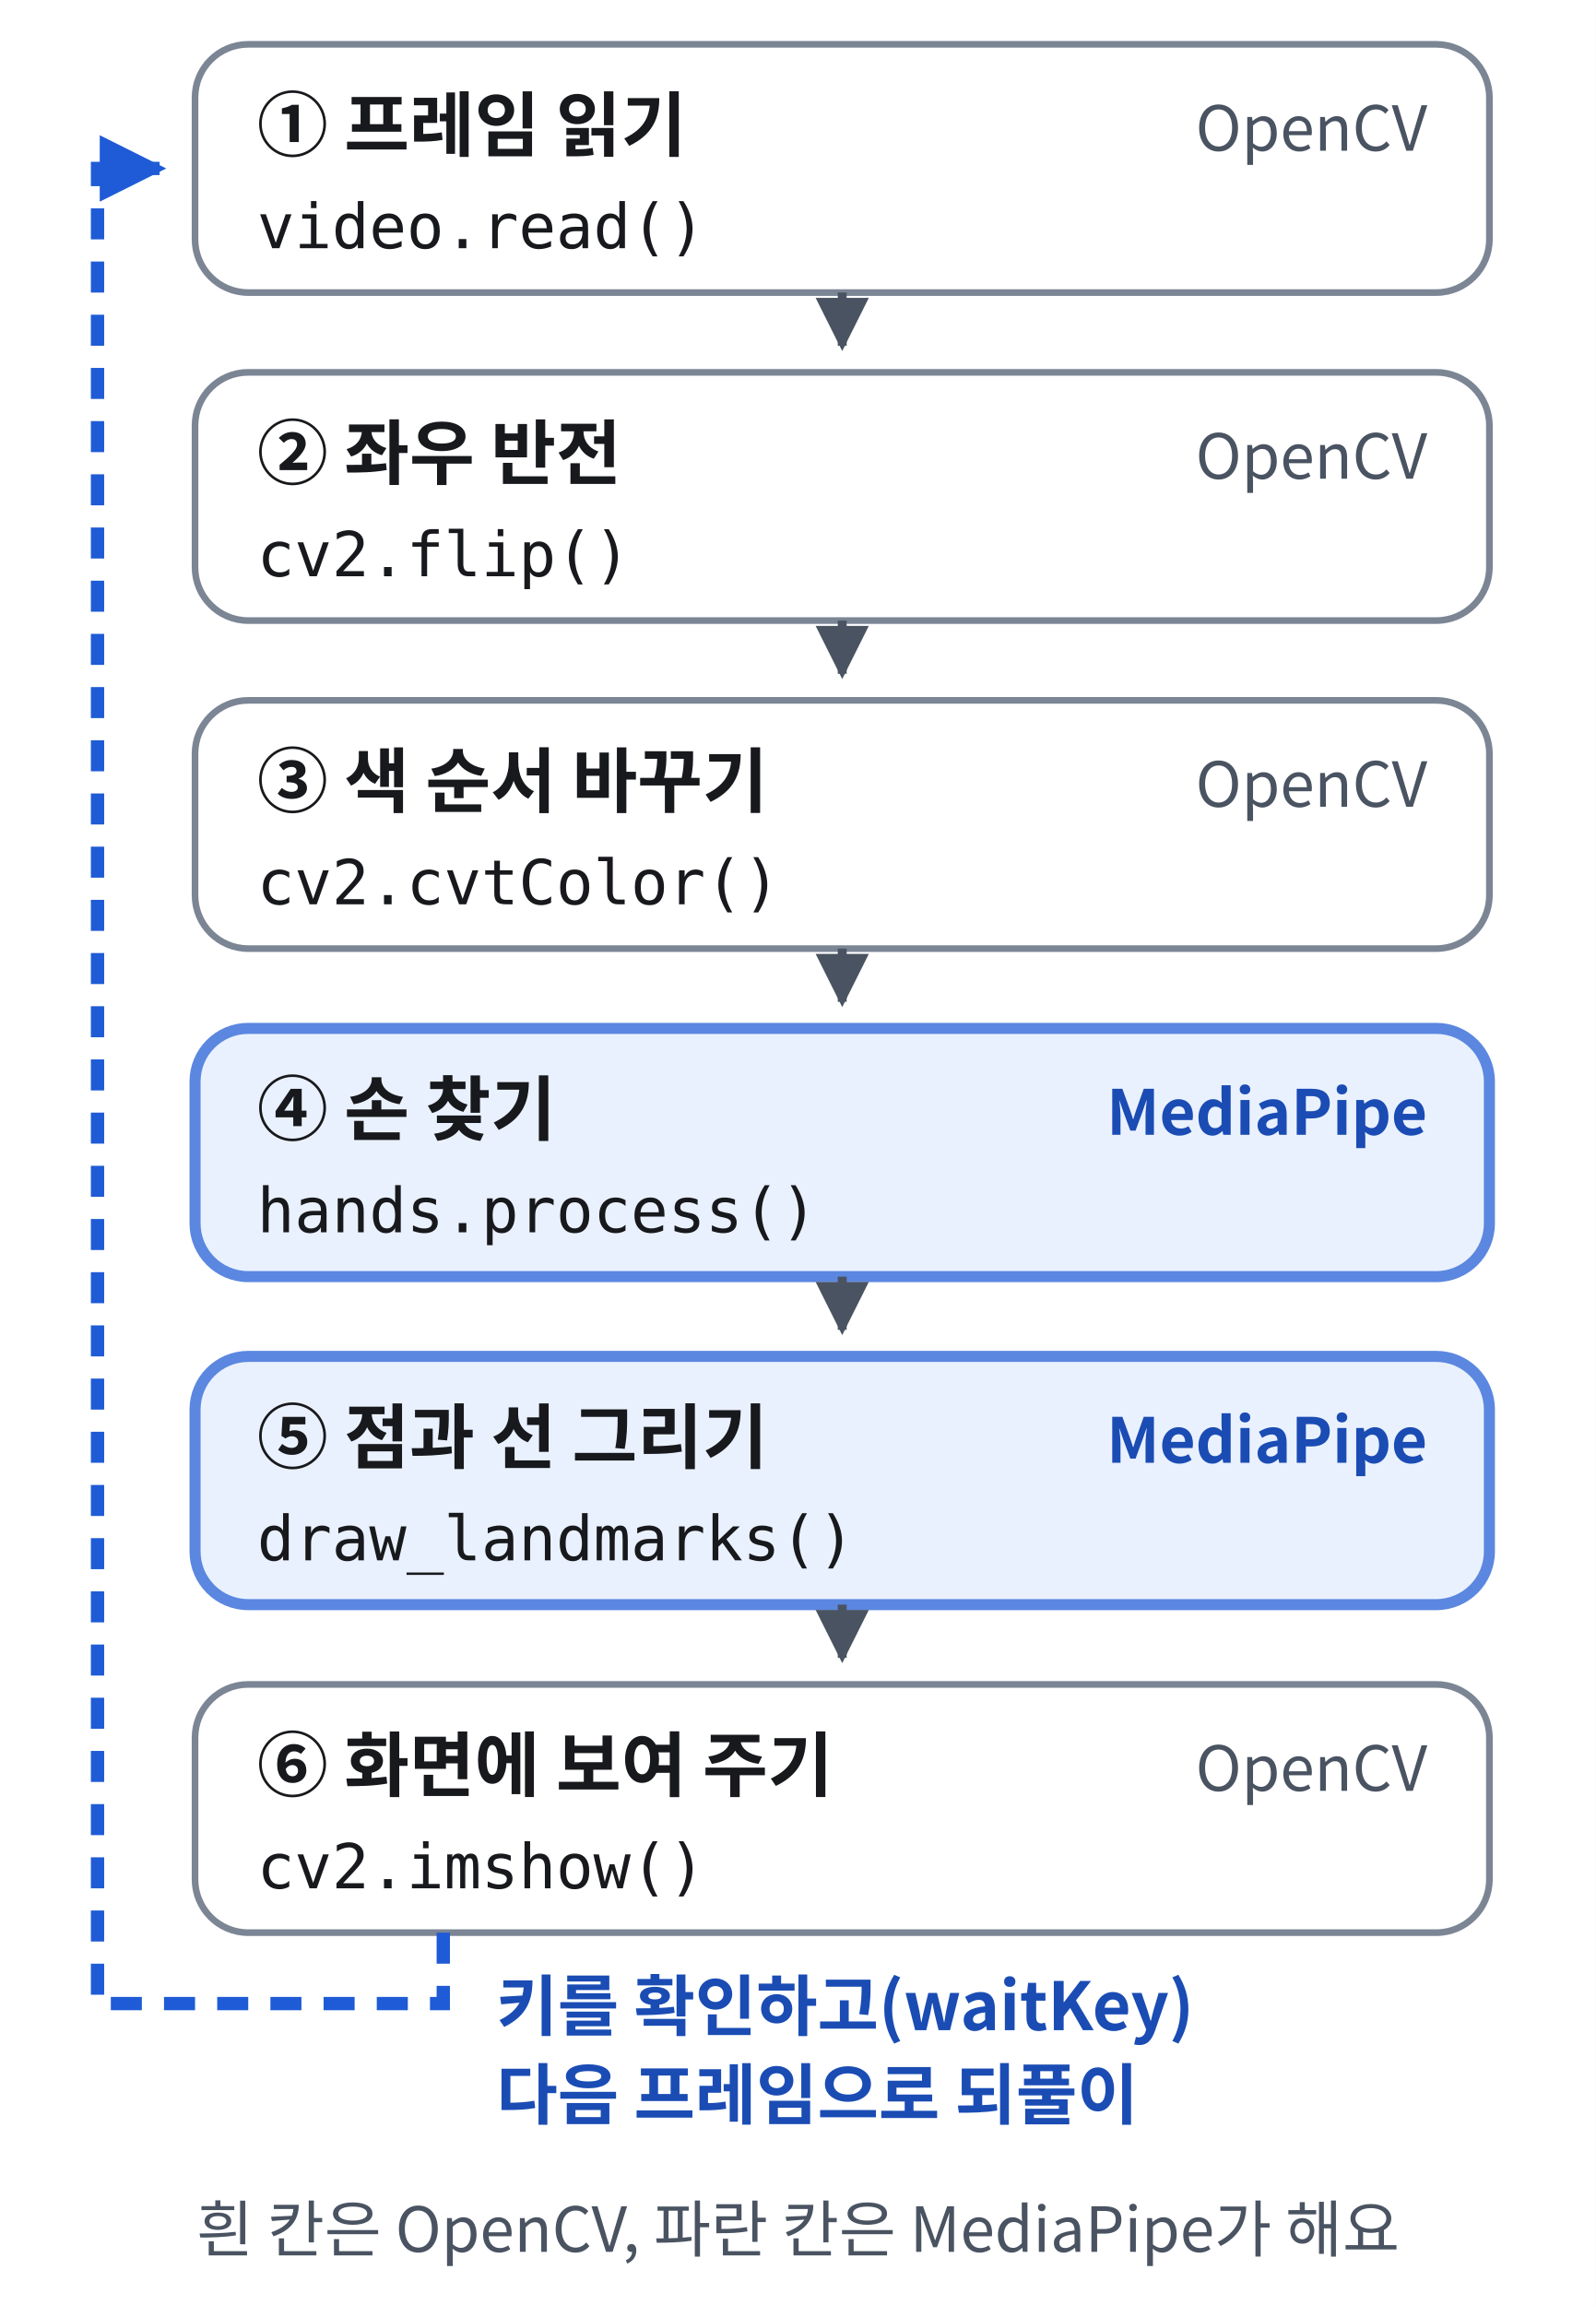
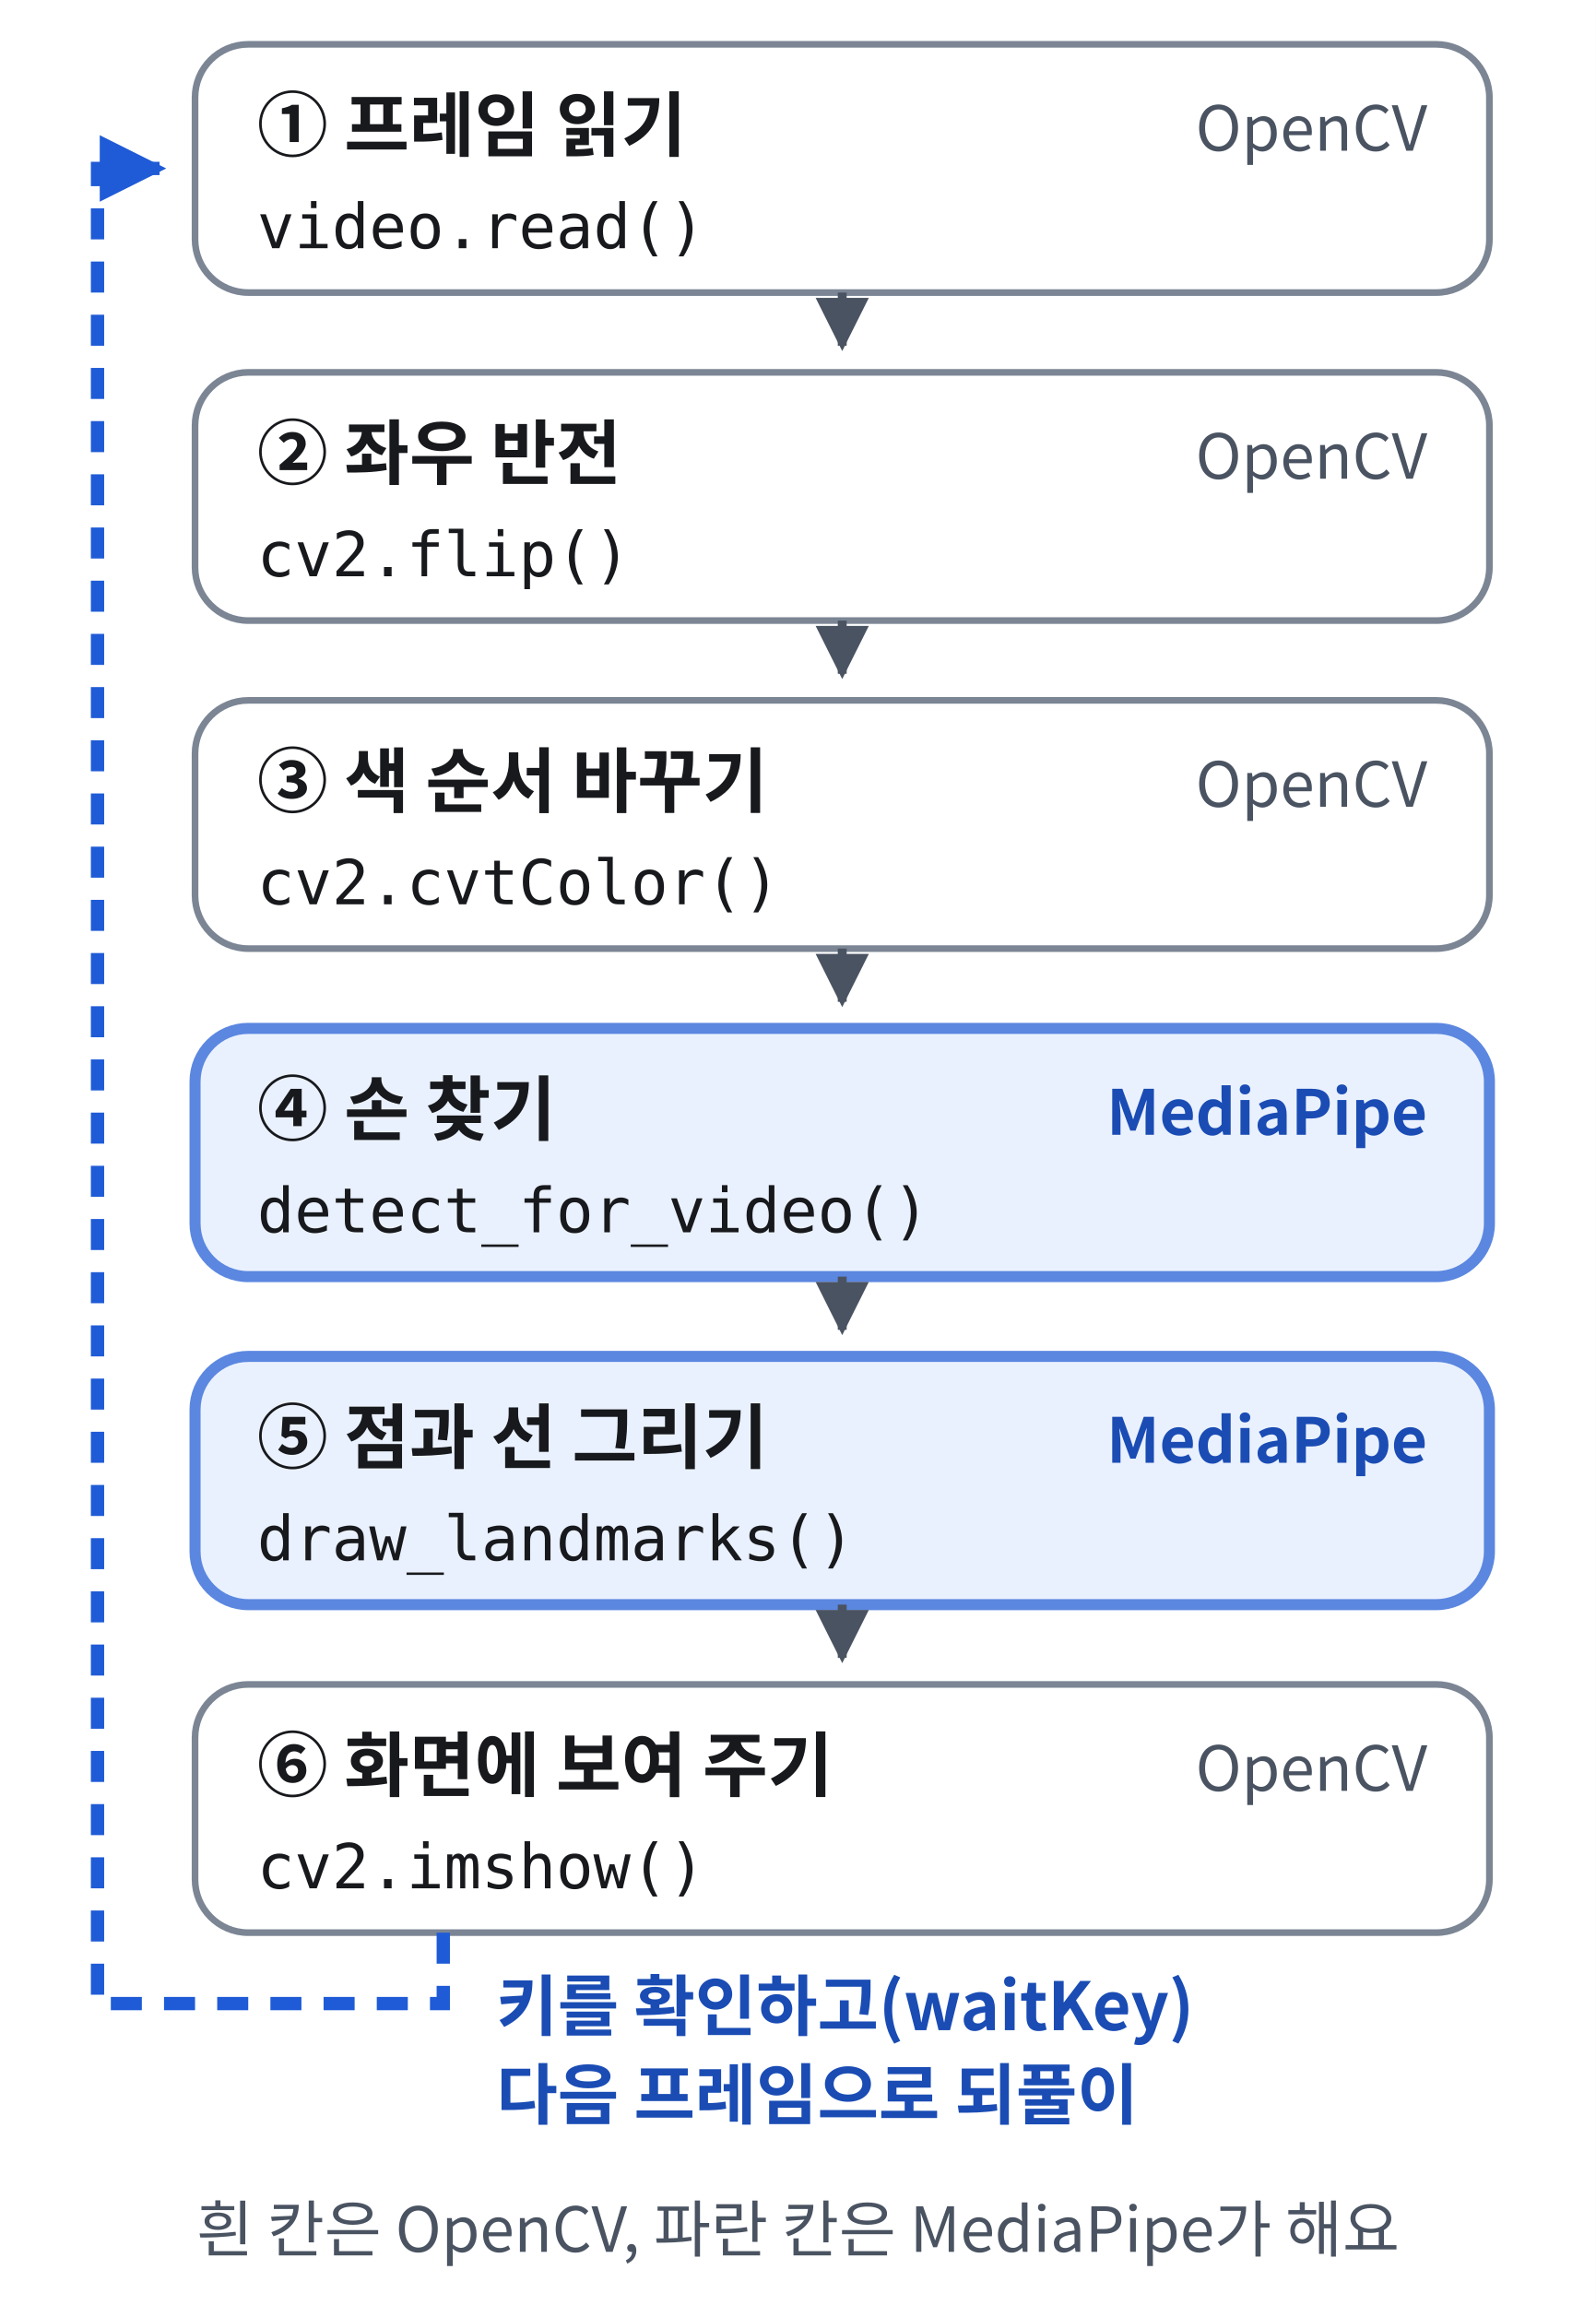
<svg xmlns="http://www.w3.org/2000/svg" viewBox="0 0 360 520" width="360" height="520" role="img" aria-labelledby="title desc">
  <defs>
    <marker id="arrow" viewBox="0 0 10 10" refX="9" refY="5" markerWidth="6" markerHeight="6" orient="auto-start-reverse">
      <path d="M0 0 L10 5 L0 10 Z" fill="#4a5361" />
    </marker>
    <marker id="arrowBlue" viewBox="0 0 10 10" refX="9" refY="5" markerWidth="5" markerHeight="5" orient="auto-start-reverse">
      <path d="M0 0 L10 5 L0 10 Z" fill="#1f5bd6" />
    </marker>
  </defs>
  <rect width="360" height="520" fill="#ffffff" />
  <rect x="44" y="10" width="292" height="56" rx="12" fill="#ffffff" stroke="#7b8594" stroke-width="1.5" />
  <line x1="190" y1="66" x2="190" y2="78" stroke="#4a5361" stroke-width="2" marker-end="url(#arrow)" />
  <rect x="44" y="84" width="292" height="56" rx="12" fill="#ffffff" stroke="#7b8594" stroke-width="1.5" />
  <line x1="190" y1="140" x2="190" y2="152" stroke="#4a5361" stroke-width="2" marker-end="url(#arrow)" />
  <rect x="44" y="158" width="292" height="56" rx="12" fill="#ffffff" stroke="#7b8594" stroke-width="1.5" />
  <line x1="190" y1="214" x2="190" y2="226" stroke="#4a5361" stroke-width="2" marker-end="url(#arrow)" />
  <rect x="44" y="232" width="292" height="56" rx="12" fill="#eaf1fe" stroke="#5b87e0" stroke-width="2.5" />
  <line x1="190" y1="288" x2="190" y2="300" stroke="#4a5361" stroke-width="2" marker-end="url(#arrow)" />
  <rect x="44" y="306" width="292" height="56" rx="12" fill="#eaf1fe" stroke="#5b87e0" stroke-width="2.5" />
  <line x1="190" y1="362" x2="190" y2="374" stroke="#4a5361" stroke-width="2" marker-end="url(#arrow)" />
  <rect x="44" y="380" width="292" height="56" rx="12" fill="#ffffff" stroke="#7b8594" stroke-width="1.5" />
  <path d="M100 436 V452 H22 V38 H36" fill="none" stroke="#1f5bd6" stroke-width="3" stroke-dasharray="7 5" marker-end="url(#arrowBlue)" />
  <g font-family="'Pretendard', 'Apple SD Gothic Neo', 'Malgun Gothic', 'Noto Sans KR', 'Noto Sans CJK KR', sans-serif">
    <text x="58" y="34" font-size="16" font-weight="700" fill="#17191c">① 프레임 읽기</text>
    <text x="322" y="34" font-size="14" font-weight="400" fill="#4a5361" text-anchor="end">OpenCV</text>
    <text x="58" y="56" font-size="14" font-family="ui-monospace, 'Cascadia Mono', Consolas, 'D2Coding', 'Malgun Gothic', monospace" fill="#17191c">video.read()</text>
    <text x="58" y="108" font-size="16" font-weight="700" fill="#17191c">② 좌우 반전</text>
    <text x="322" y="108" font-size="14" font-weight="400" fill="#4a5361" text-anchor="end">OpenCV</text>
    <text x="58" y="130" font-size="14" font-family="ui-monospace, 'Cascadia Mono', Consolas, 'D2Coding', 'Malgun Gothic', monospace" fill="#17191c">cv2.flip()</text>
    <text x="58" y="182" font-size="16" font-weight="700" fill="#17191c">③ 색 순서 바꾸기</text>
    <text x="322" y="182" font-size="14" font-weight="400" fill="#4a5361" text-anchor="end">OpenCV</text>
    <text x="58" y="204" font-size="14" font-family="ui-monospace, 'Cascadia Mono', Consolas, 'D2Coding', 'Malgun Gothic', monospace" fill="#17191c">cv2.cvtColor()</text>
    <text x="58" y="256" font-size="16" font-weight="700" fill="#17191c">④ 손 찾기</text>
    <text x="322" y="256" font-size="14" font-weight="700" fill="#1a4cb4" text-anchor="end">MediaPipe</text>
-     <text x="58" y="278" font-size="14" font-family="ui-monospace, 'Cascadia Mono', Consolas, 'D2Coding', 'Malgun Gothic', monospace" fill="#17191c">hands.process()</text>
+     <text x="58" y="278" font-size="14" font-family="ui-monospace, 'Cascadia Mono', Consolas, 'D2Coding', 'Malgun Gothic', monospace" fill="#17191c">detect_for_video()</text>
    <text x="58" y="330" font-size="16" font-weight="700" fill="#17191c">⑤ 점과 선 그리기</text>
    <text x="322" y="330" font-size="14" font-weight="700" fill="#1a4cb4" text-anchor="end">MediaPipe</text>
    <text x="58" y="352" font-size="14" font-family="ui-monospace, 'Cascadia Mono', Consolas, 'D2Coding', 'Malgun Gothic', monospace" fill="#17191c">draw_landmarks()</text>
    <text x="58" y="404" font-size="16" font-weight="700" fill="#17191c">⑥ 화면에 보여 주기</text>
    <text x="322" y="404" font-size="14" font-weight="400" fill="#4a5361" text-anchor="end">OpenCV</text>
    <text x="58" y="426" font-size="14" font-family="ui-monospace, 'Cascadia Mono', Consolas, 'D2Coding', 'Malgun Gothic', monospace" fill="#17191c">cv2.imshow()</text>
    <text x="112" y="458" font-size="15" font-weight="700" fill="#1a4cb4">키를 확인하고(waitKey)</text>
    <text x="112" y="478" font-size="15" font-weight="700" fill="#1a4cb4">다음 프레임으로 되풀이</text>
    <text x="180" y="508" font-size="14" fill="#4a5361" text-anchor="middle">흰 칸은 OpenCV, 파란 칸은 MediaPipe가 해요</text>
  </g>
</svg>
